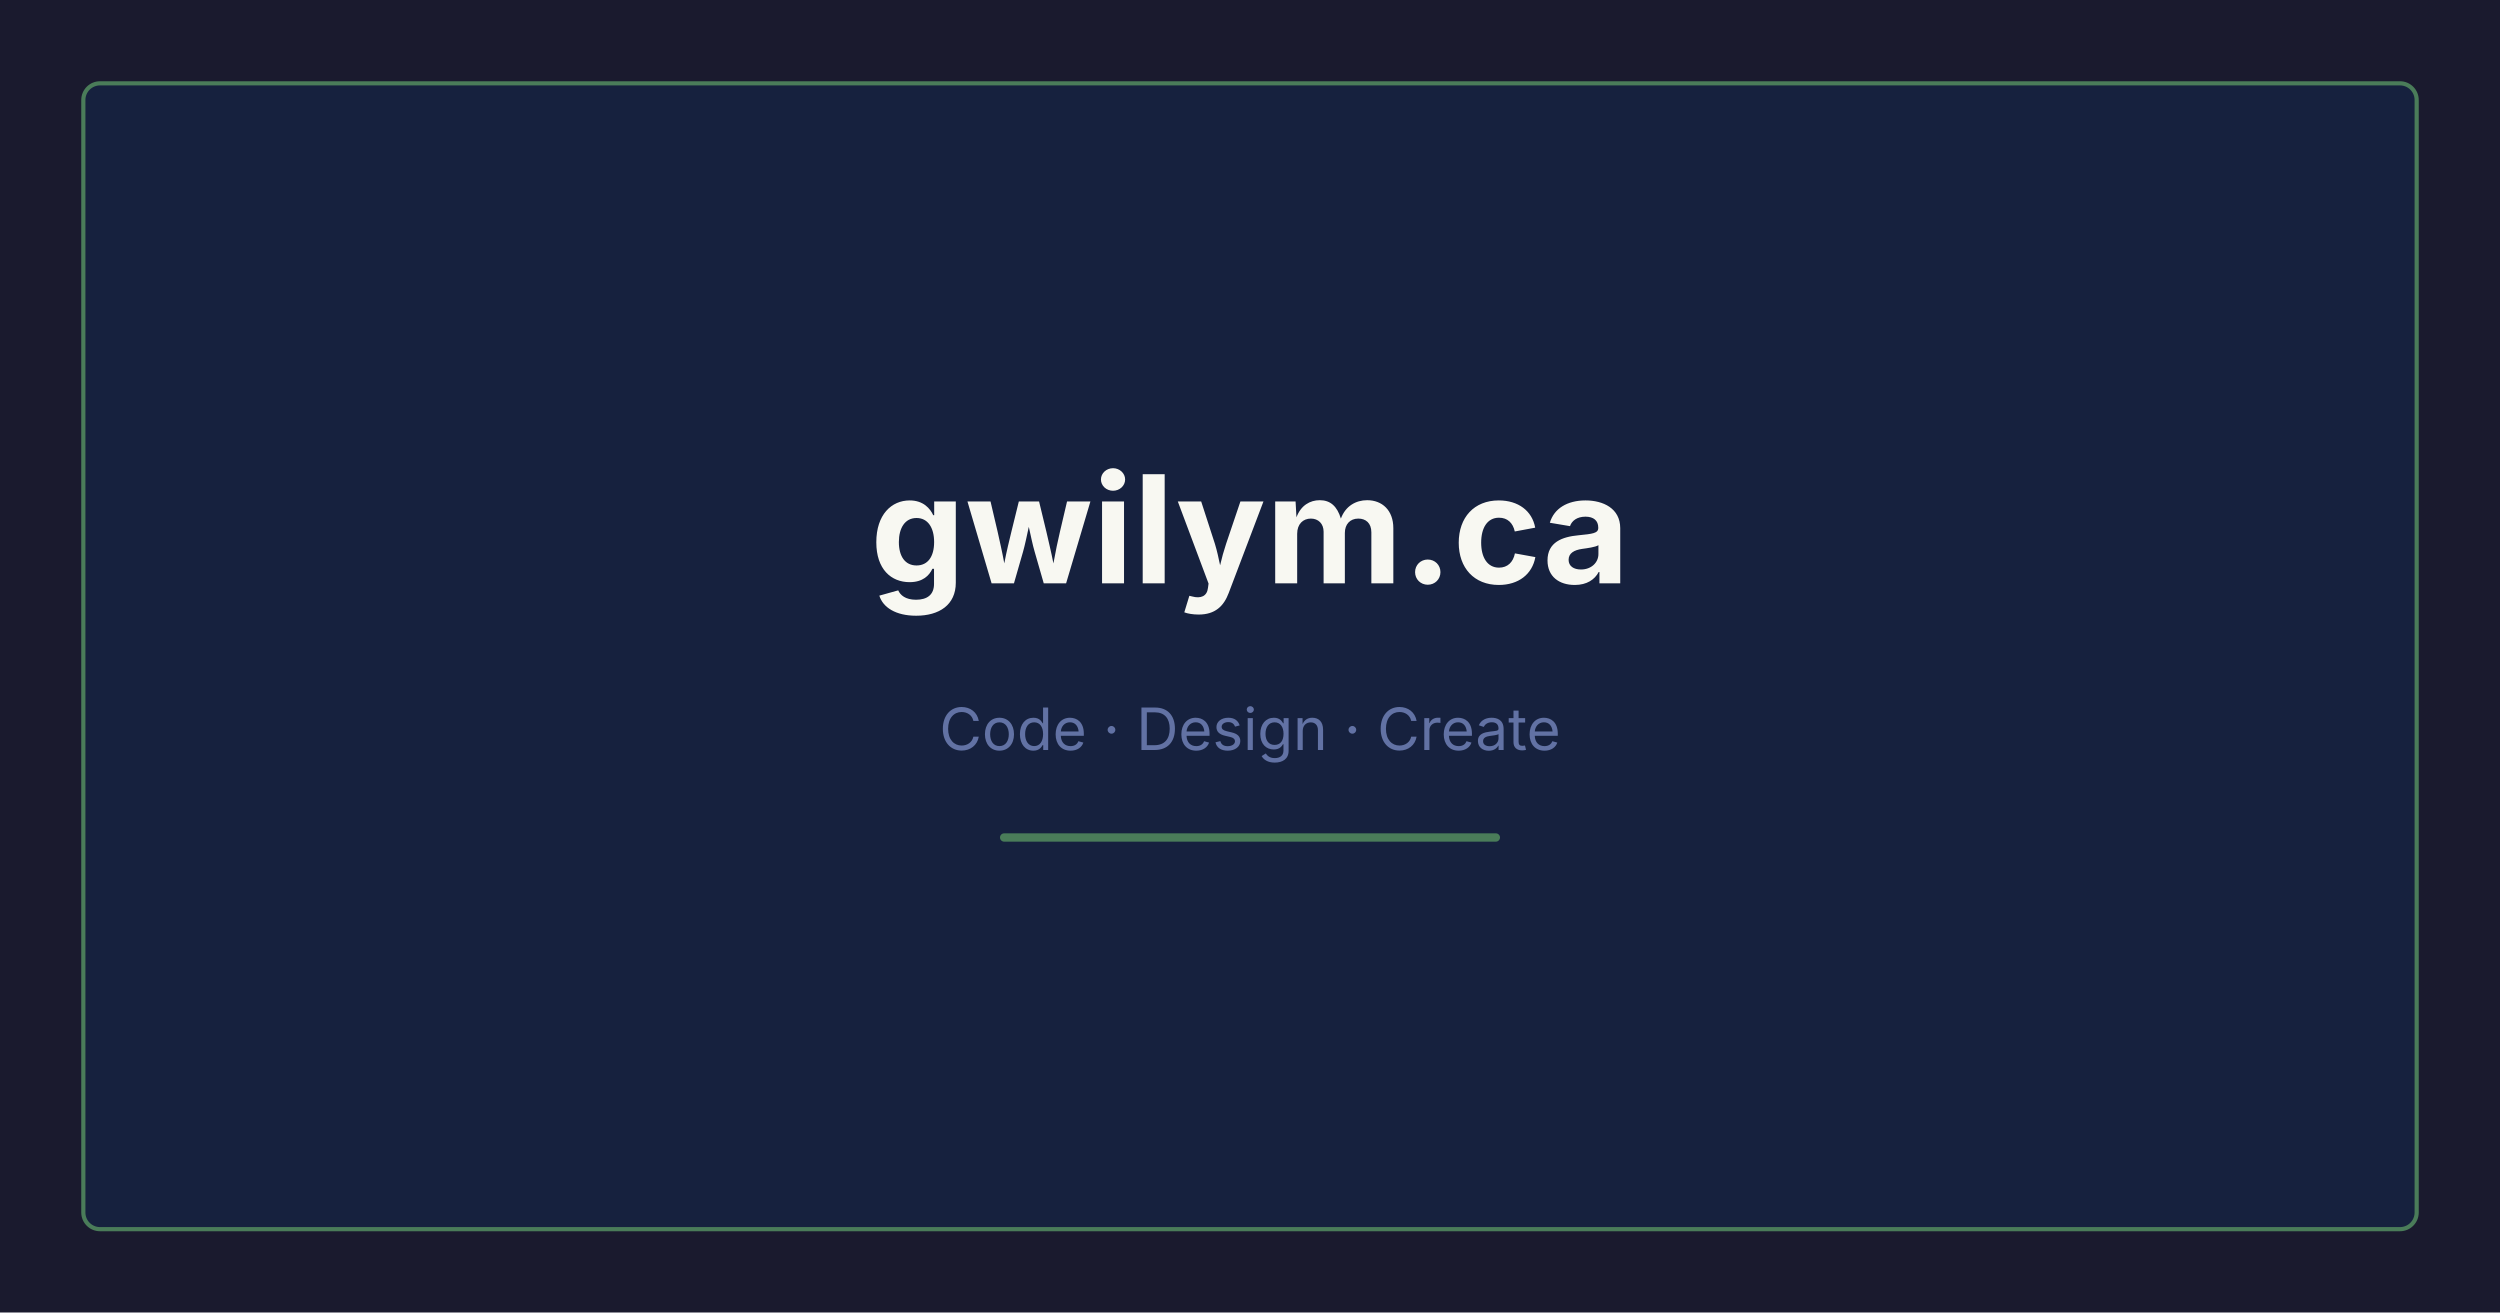
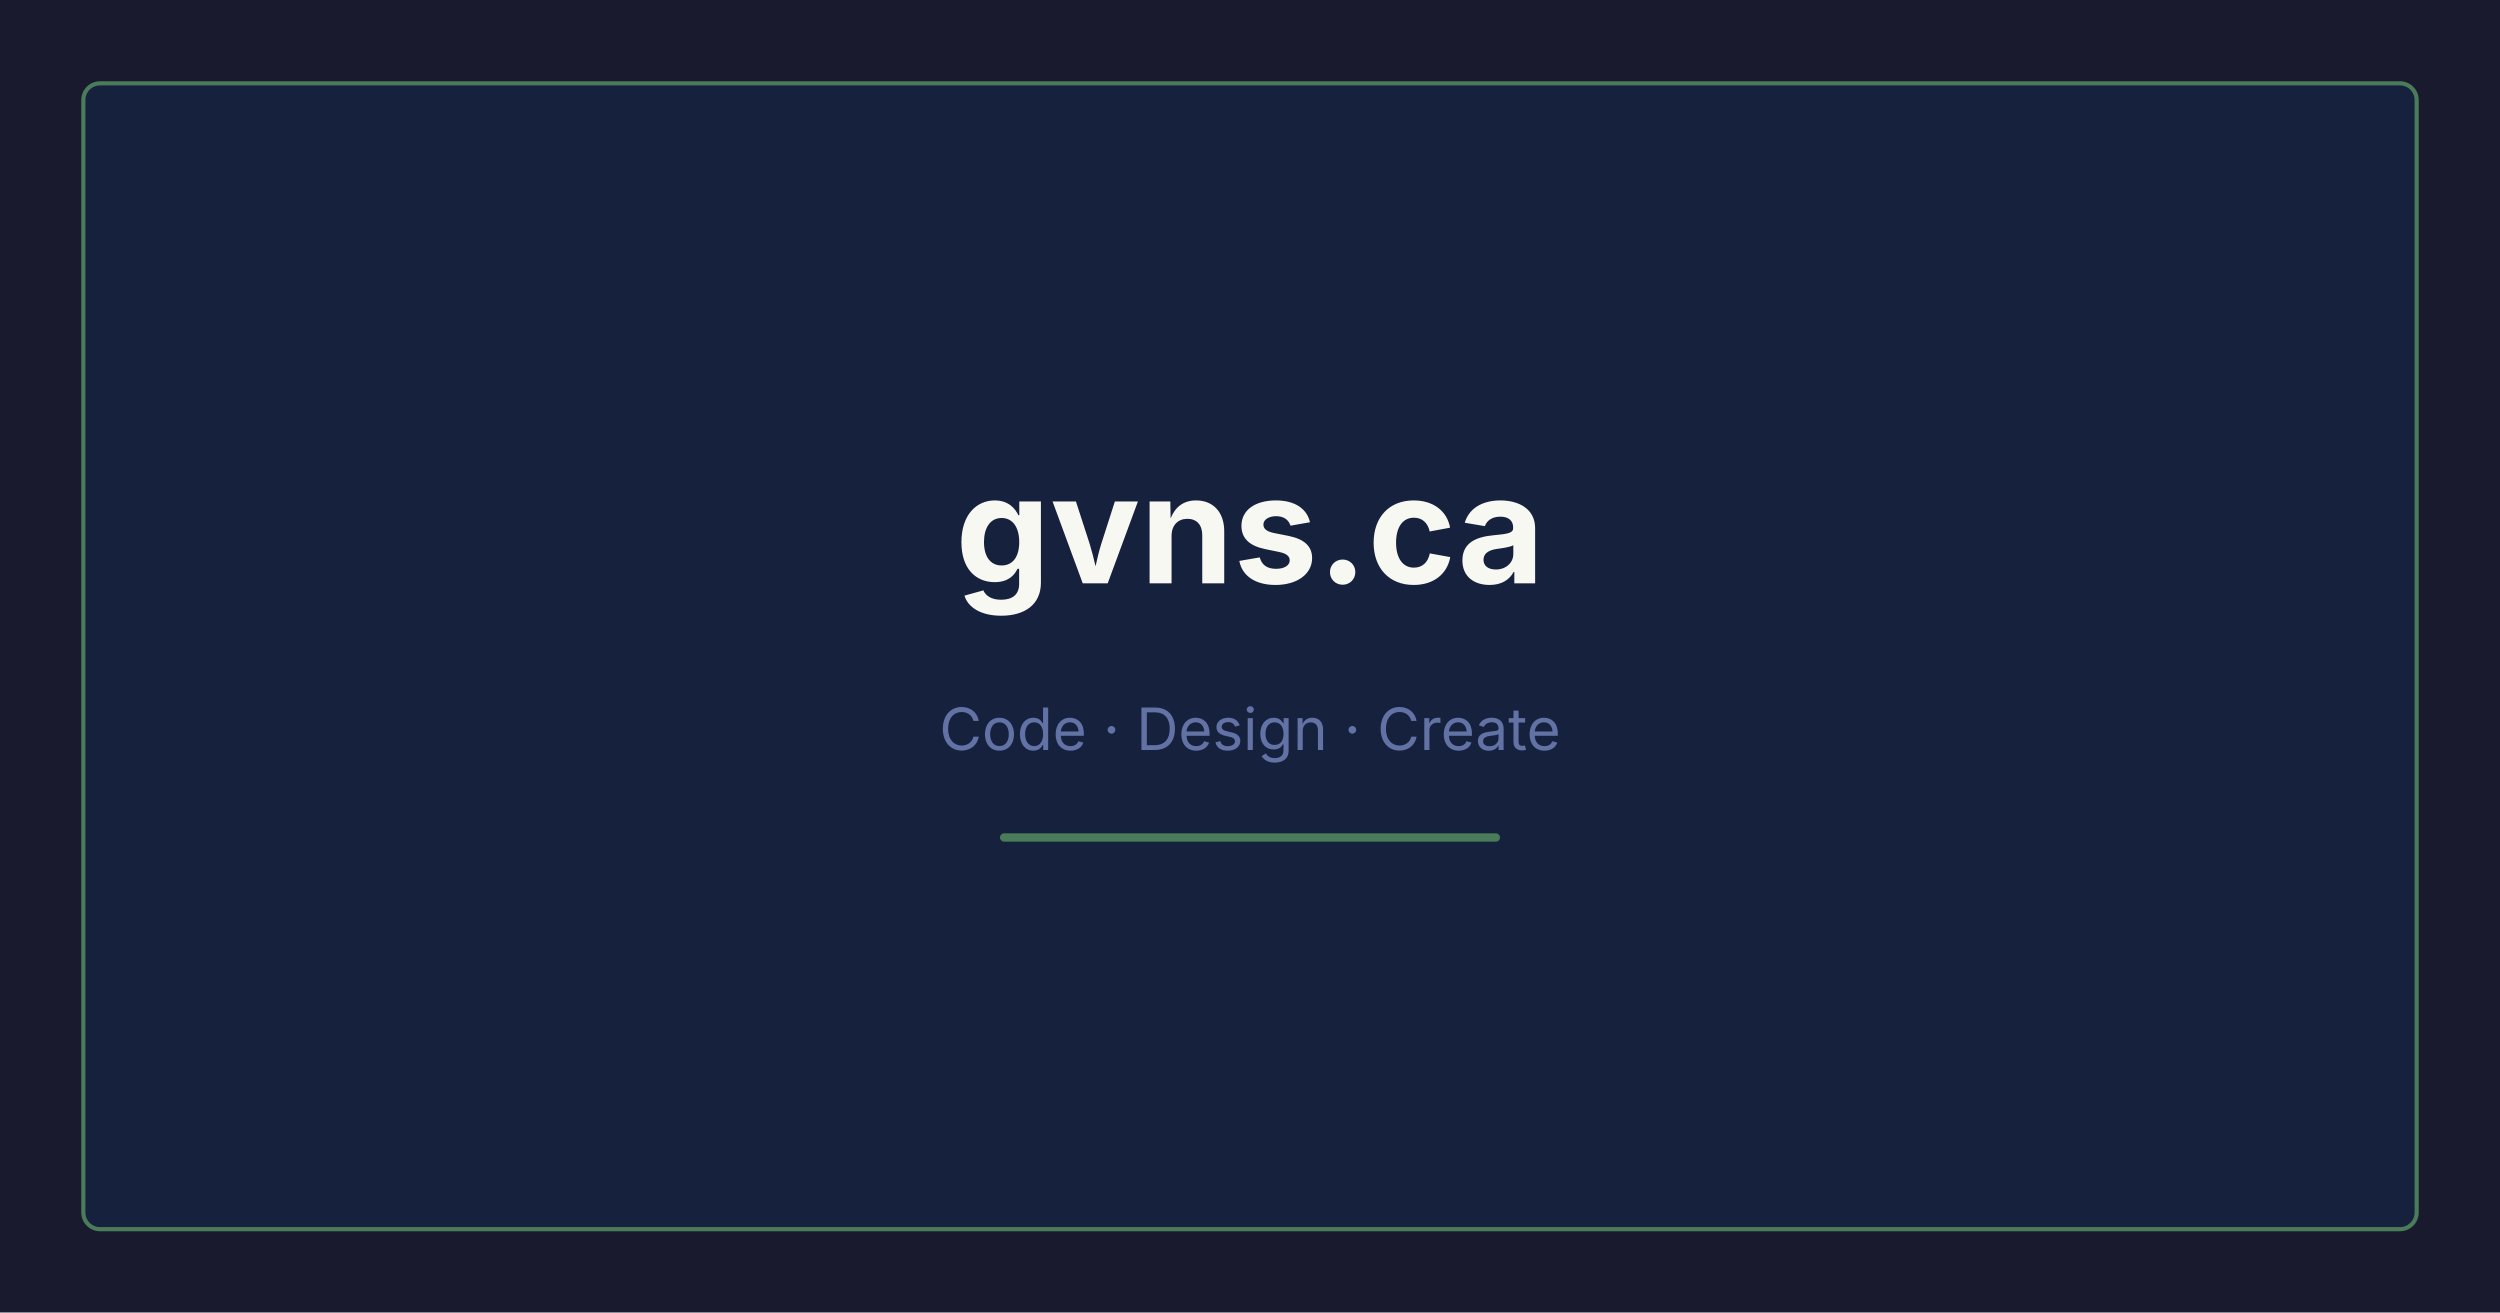
<svg xmlns="http://www.w3.org/2000/svg" width="1200" height="630" viewBox="0 0 1200 630">
  <rect width="1200" height="630" fill="#1a1a2e" />
  <rect x="40" y="40" width="1120" height="550" rx="8" fill="#16213e" stroke="#4a7c59" stroke-width="2" />
-   <text x="600" y="280" text-anchor="middle" font-family="system-ui, -apple-system, sans-serif" font-size="72" font-weight="bold" fill="#f8f8f2">gwilym.ca</text>
+   <text x="600" y="280" text-anchor="middle" font-family="system-ui, -apple-system, sans-serif" font-size="72" font-weight="bold" fill="#f8f8f2">gvns.ca</text>
  <text x="600" y="360" text-anchor="middle" font-family="system-ui, -apple-system, sans-serif" font-size="28" fill="#6272a4">Code · Design · Create</text>
  <rect x="480" y="400" width="240" height="4" rx="2" fill="#4a7c59" />
</svg>
